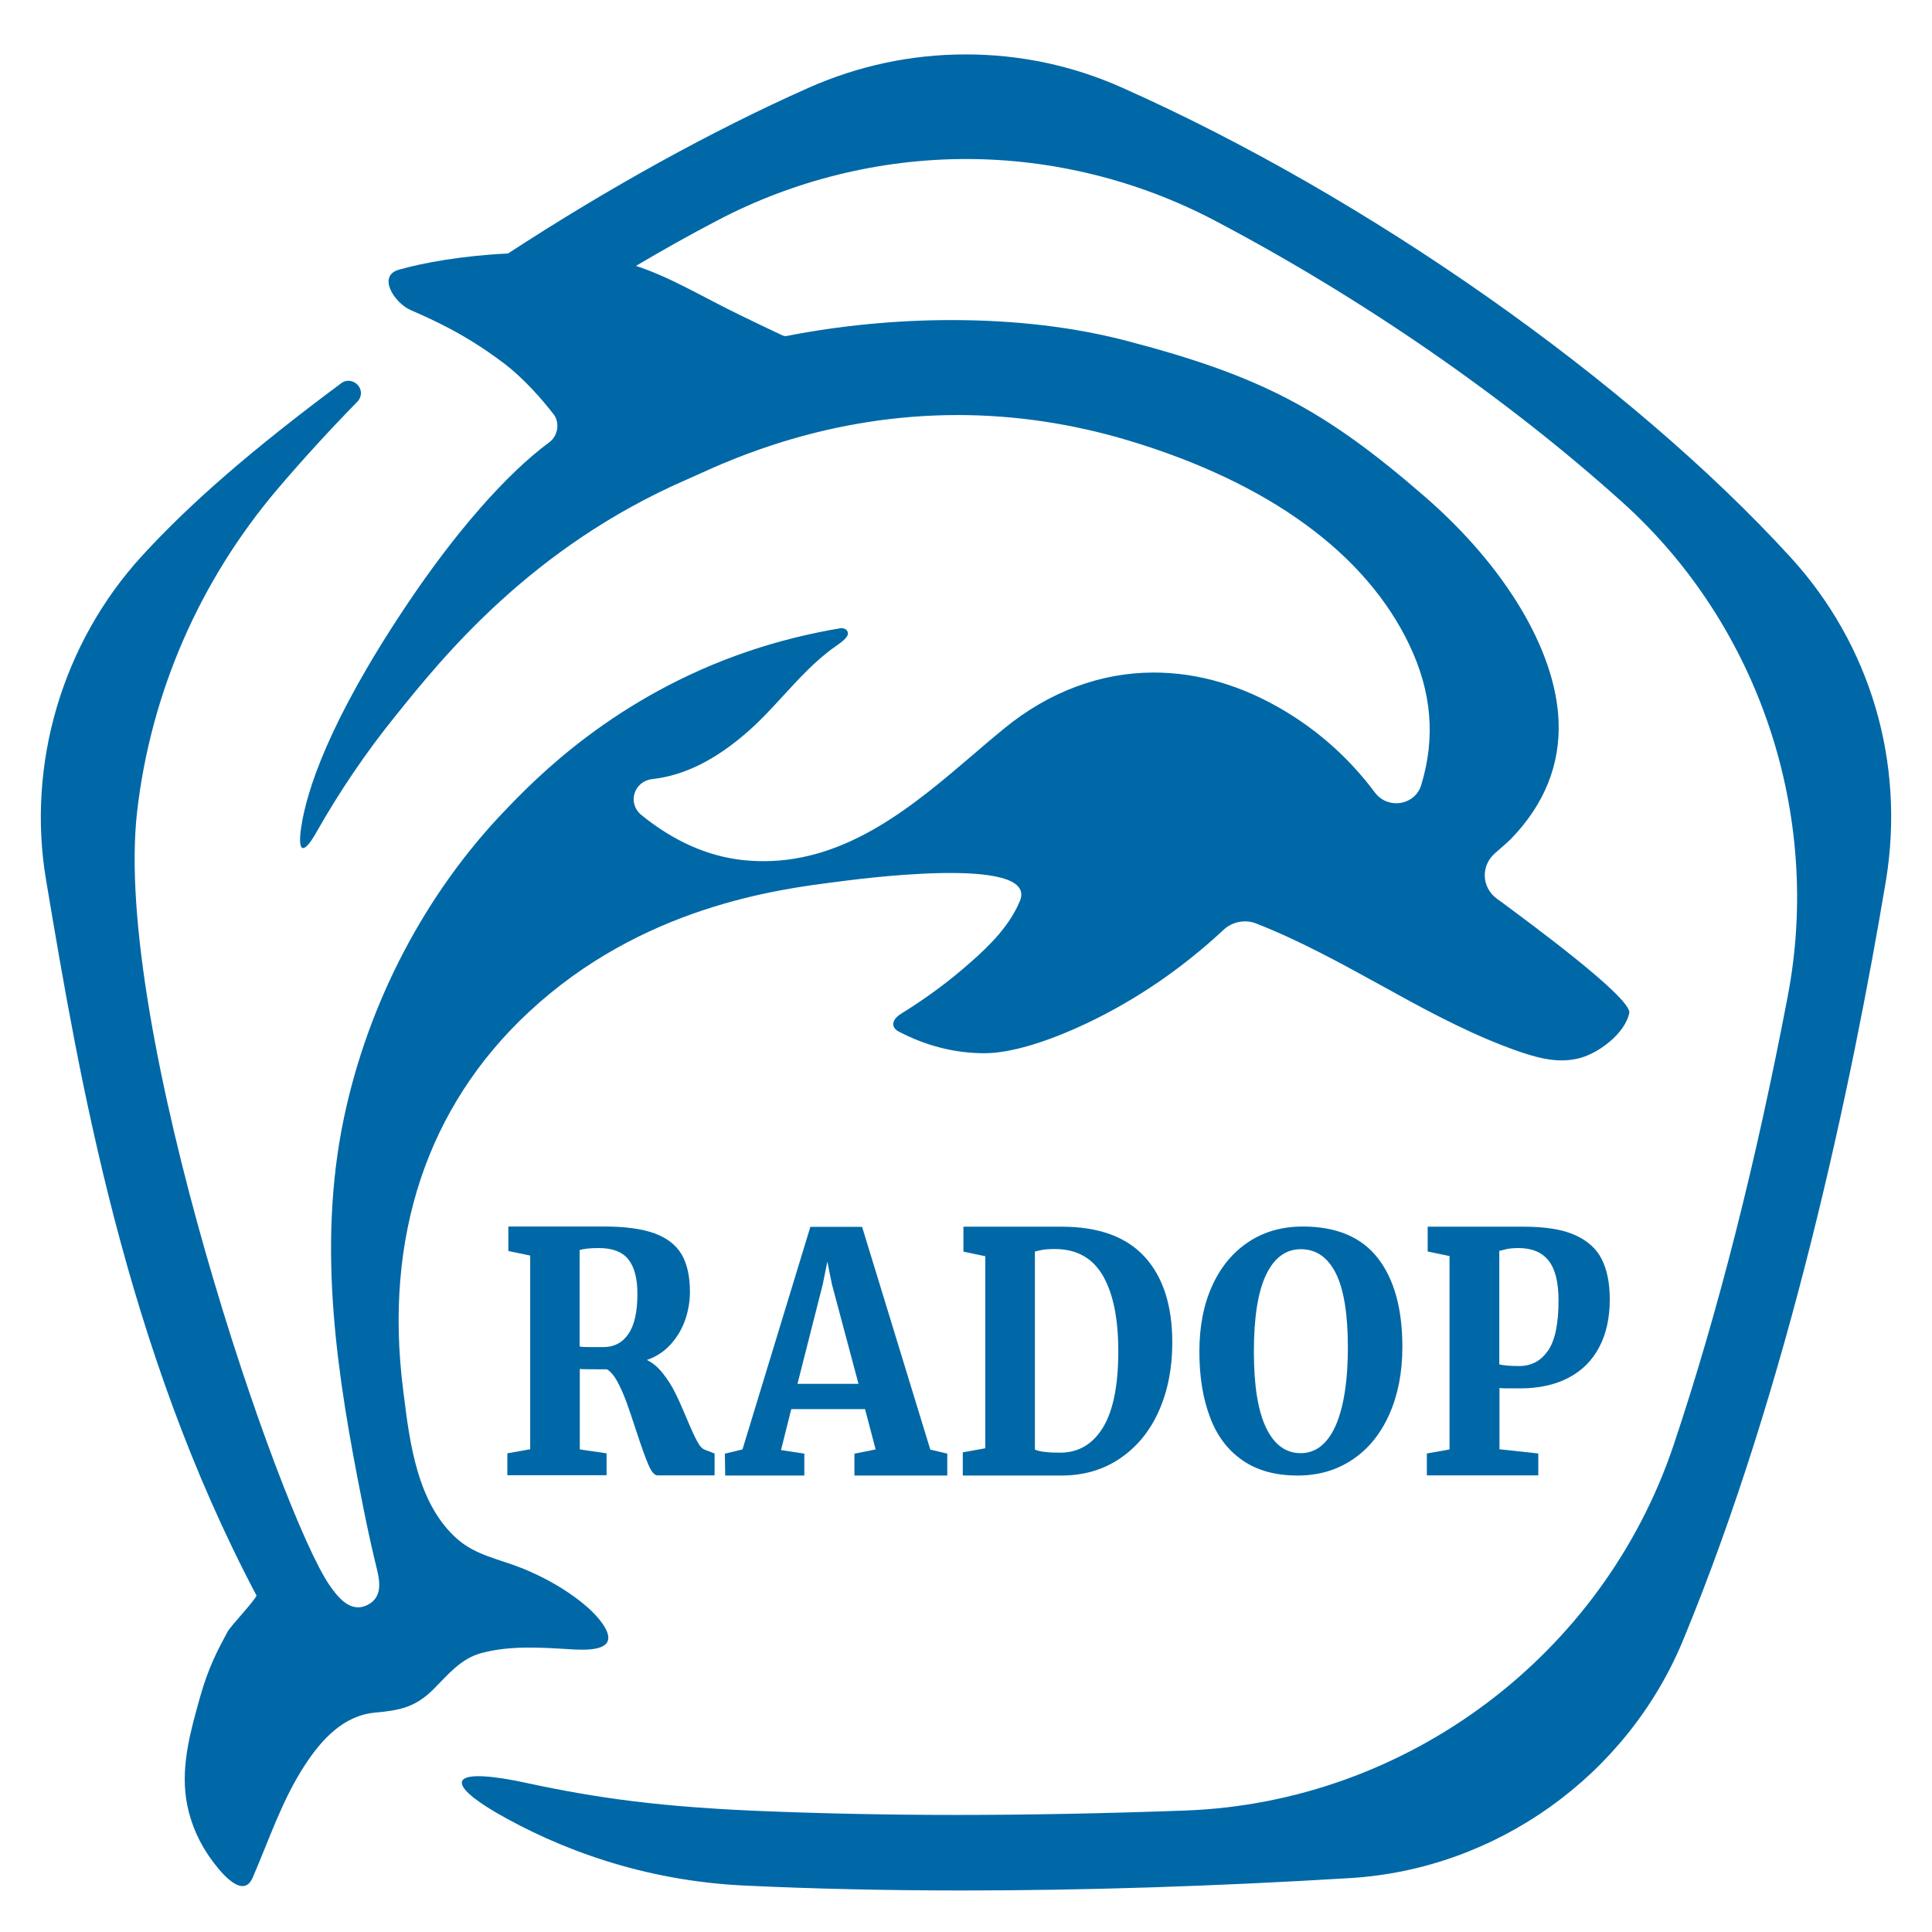
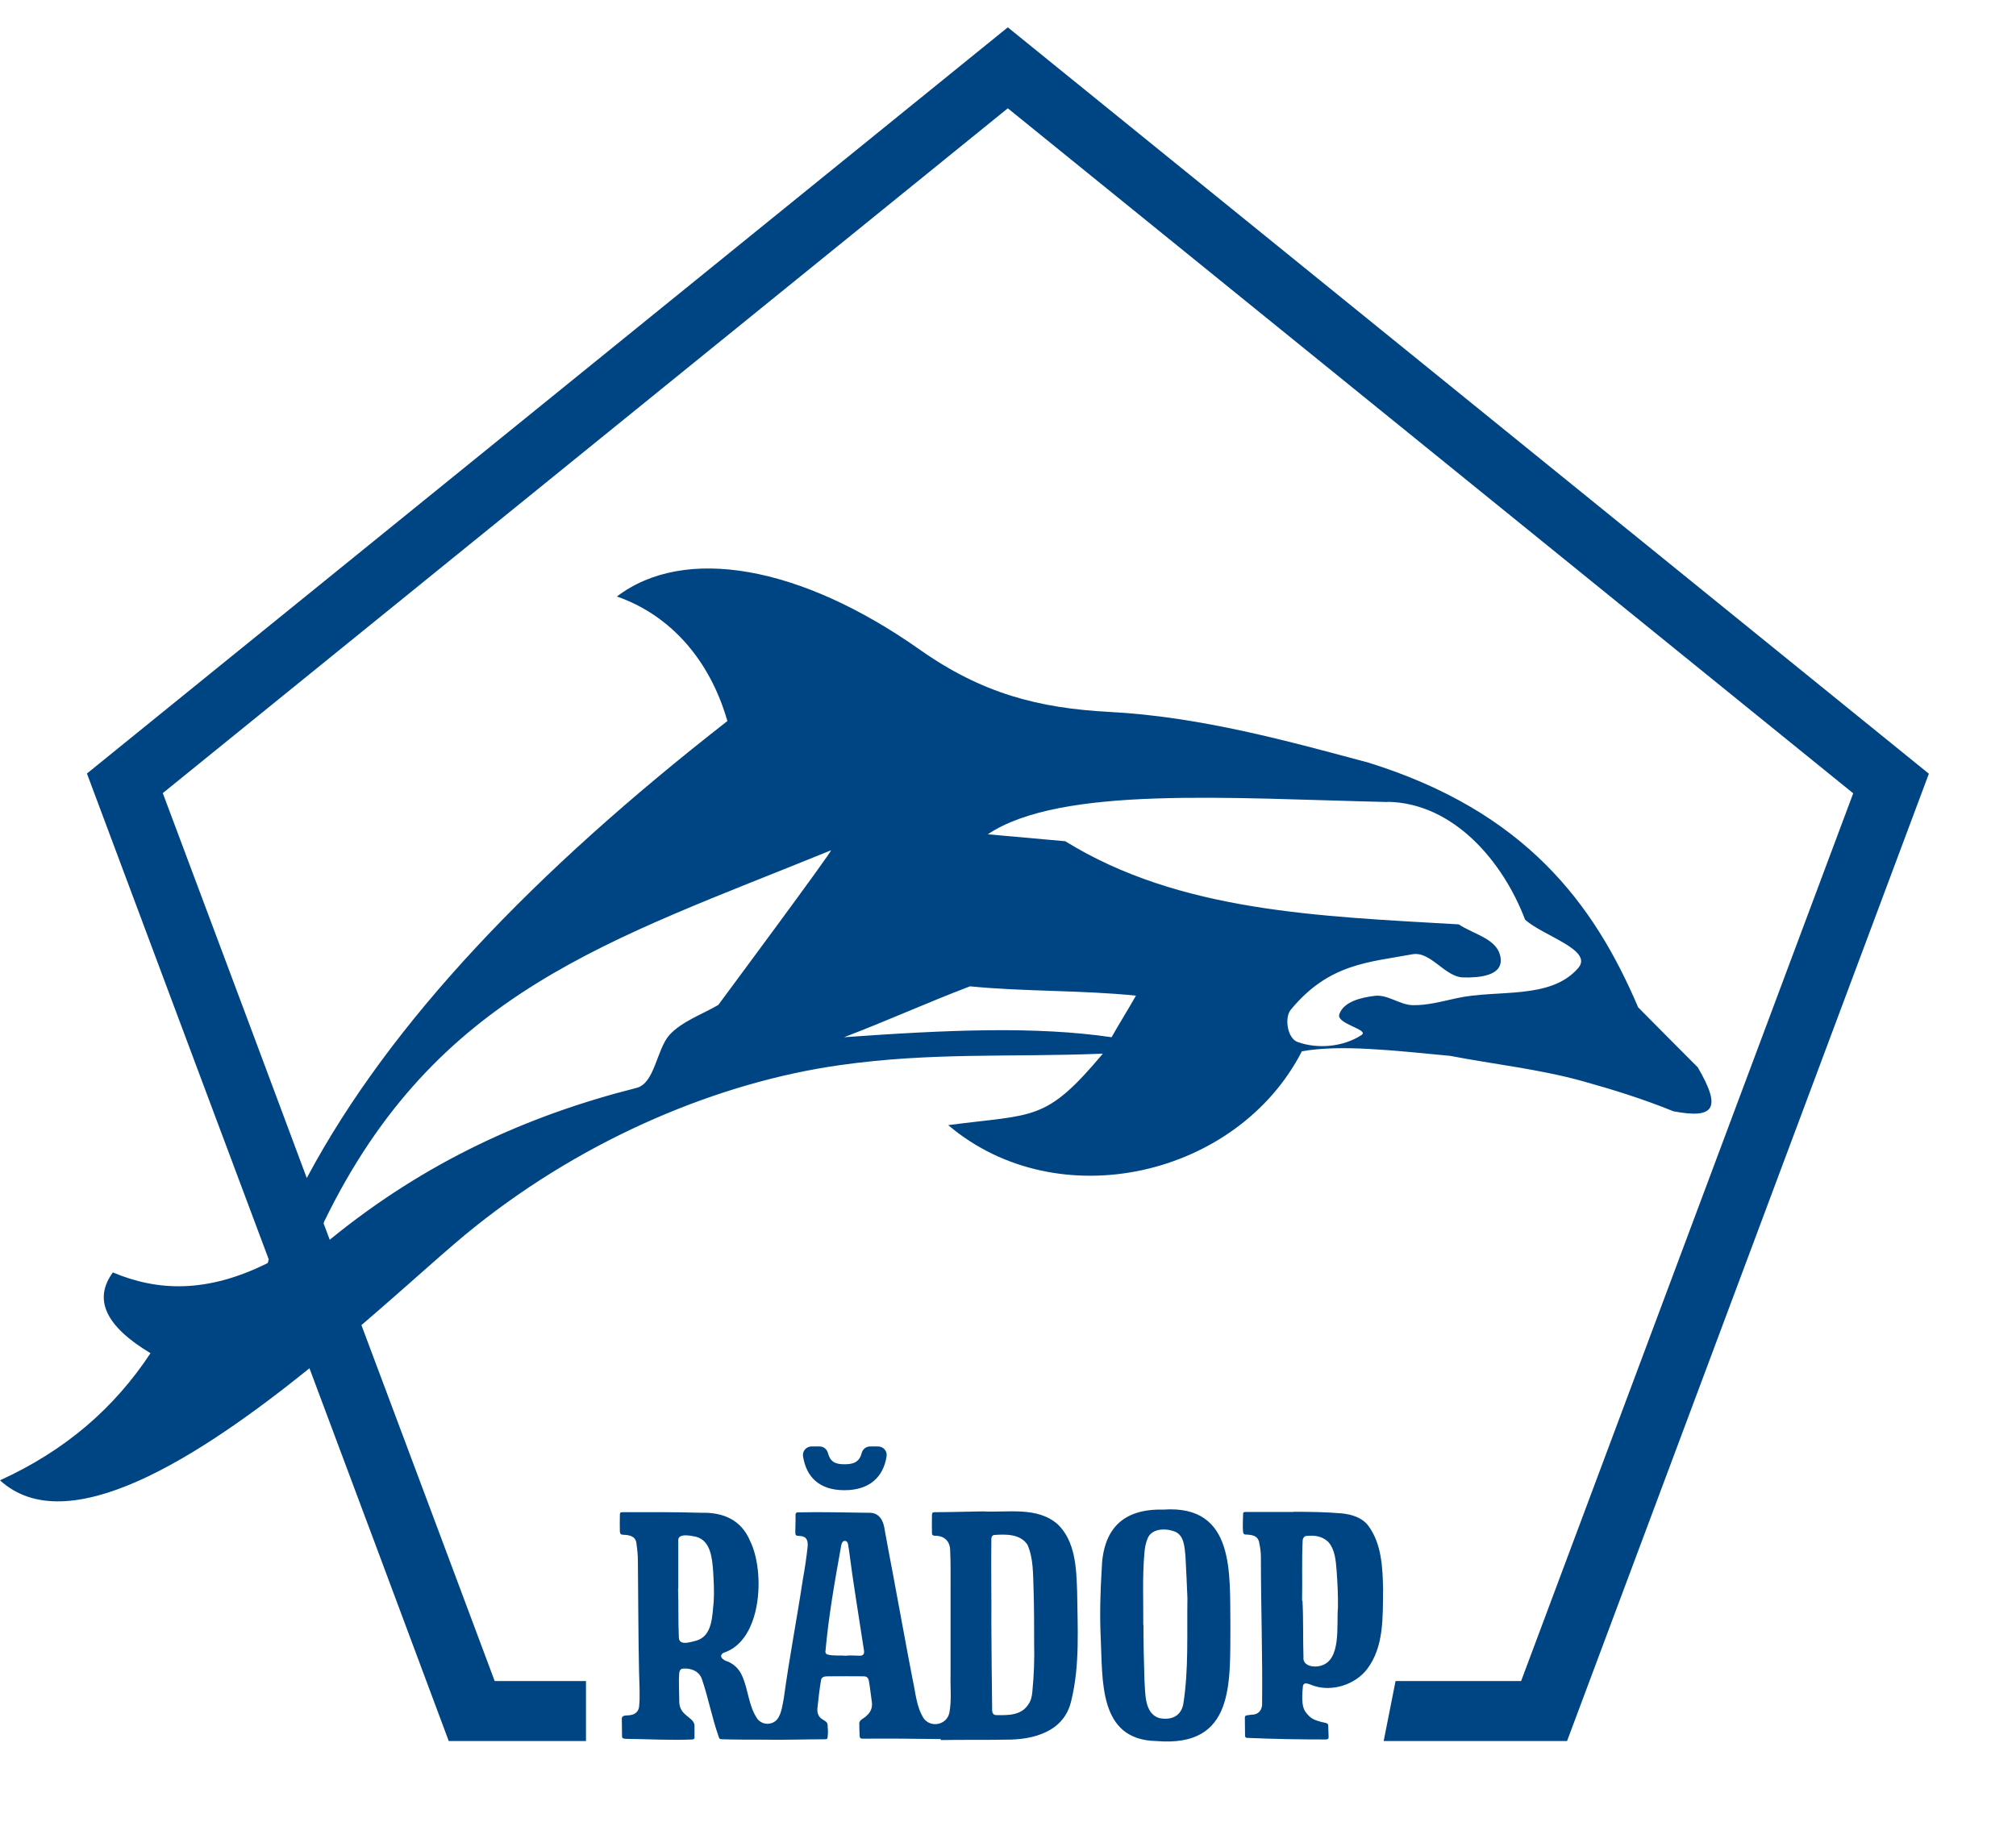
- <svg xmlns="http://www.w3.org/2000/svg" width="142" height="142" viewBox="0 0 142 142" fill="none">
-   <path d="M44.606 100.642C44.87 100.798 45.133 101.098 45.373 101.541C45.613 101.985 45.841 102.501 46.045 103.053C46.249 103.616 46.489 104.324 46.764 105.175C47.136 106.303 47.424 107.118 47.652 107.646C47.88 108.174 48.096 108.438 48.324 108.438H52.521V106.83L51.838 106.567C51.634 106.507 51.442 106.303 51.25 105.955C51.058 105.607 50.806 105.055 50.495 104.312C50.183 103.568 49.907 102.933 49.643 102.405C49.391 101.877 49.079 101.397 48.719 100.942C48.36 100.486 47.976 100.162 47.544 99.958C48.24 99.718 48.815 99.335 49.295 98.807C49.775 98.279 50.123 97.68 50.362 97.008C50.59 96.336 50.71 95.653 50.71 94.957C50.71 93.818 50.506 92.894 50.099 92.199C49.691 91.503 49.019 90.987 48.108 90.651C47.184 90.316 45.949 90.148 44.402 90.148C43.958 90.148 43.538 90.148 43.143 90.148C42.735 90.148 42.495 90.148 42.411 90.148C41.667 90.148 41.104 90.148 40.72 90.148H37.362V91.947L38.969 92.283V106.519L37.29 106.818V108.426H44.582V106.818L42.615 106.531V100.618C42.831 100.642 43.502 100.642 44.606 100.642ZM42.603 91.875C42.939 91.779 43.406 91.731 44.006 91.731C45.014 91.731 45.745 92.007 46.189 92.57C46.633 93.134 46.849 93.974 46.849 95.101C46.849 96.42 46.633 97.392 46.189 98.039C45.757 98.687 45.133 99.011 44.33 99.011H43.514C43.023 99.011 42.723 98.999 42.603 98.963V91.875V91.875Z" fill="#0068A7" />
-   <path d="M62.8 108.45H69.624V106.842L68.376 106.543L63.363 90.172H59.561L54.572 106.531L53.277 106.842L53.301 108.45H59.118V106.842L57.403 106.579L58.158 103.568H63.579L64.359 106.531L62.8 106.842V108.45ZM58.614 101.709L60.473 94.393L60.809 92.726L61.145 94.393L63.099 101.709H58.614Z" fill="#0068A7" />
-   <path d="M70.763 106.746V108.45H74.277C74.481 108.45 74.769 108.45 75.129 108.45C75.489 108.45 75.752 108.45 75.92 108.45C76.964 108.45 77.671 108.45 78.007 108.45C79.65 108.45 81.089 108.03 82.325 107.19C83.56 106.351 84.507 105.199 85.167 103.724C85.827 102.249 86.162 100.57 86.162 98.675C86.162 95.941 85.479 93.842 84.124 92.367C82.768 90.891 80.73 90.16 78.019 90.16C77.443 90.16 76.796 90.16 76.076 90.16C75.261 90.16 74.625 90.16 74.169 90.16H70.811V91.995L72.418 92.331V106.447L70.763 106.746ZM76.064 91.983C76.1 91.971 76.244 91.947 76.496 91.887C76.748 91.827 77.096 91.803 77.539 91.803C79.134 91.803 80.31 92.463 81.065 93.77C81.821 95.077 82.193 96.924 82.193 99.311C82.193 101.817 81.821 103.688 81.065 104.923C80.31 106.159 79.254 106.77 77.911 106.77C77.515 106.77 77.168 106.758 76.868 106.722C76.568 106.698 76.292 106.639 76.064 106.543V91.983Z" fill="#0068A7" />
-   <path d="M91.308 107.322C92.387 108.078 93.742 108.45 95.385 108.45C96.909 108.45 98.252 108.054 99.415 107.274C100.578 106.495 101.478 105.379 102.114 103.952C102.749 102.525 103.073 100.87 103.073 98.999C103.073 96.192 102.473 94.022 101.274 92.475C100.075 90.927 98.228 90.148 95.757 90.148C94.246 90.148 92.915 90.52 91.775 91.275C90.624 92.031 89.737 93.098 89.101 94.489C88.465 95.881 88.153 97.5 88.153 99.347C88.153 101.194 88.417 102.801 88.933 104.156C89.437 105.523 90.24 106.579 91.308 107.322ZM93.059 93.686C93.658 92.439 94.51 91.815 95.613 91.815C96.729 91.815 97.58 92.403 98.18 93.578C98.767 94.753 99.067 96.564 99.067 99.035C99.067 100.726 98.923 102.153 98.647 103.316C98.372 104.48 97.976 105.343 97.46 105.931C96.945 106.519 96.321 106.806 95.601 106.806C94.498 106.806 93.658 106.183 93.059 104.948C92.459 103.7 92.159 101.841 92.159 99.347C92.159 96.816 92.459 94.933 93.059 93.686Z" fill="#0068A7" />
-   <path d="M104.872 106.83V108.438H113.063V106.83L110.209 106.519V102.009C110.305 102.033 110.497 102.045 110.797 102.045C111.097 102.045 111.408 102.045 111.744 102.045C113.111 102.045 114.299 101.781 115.282 101.266C116.266 100.75 117.021 100.006 117.537 99.023C118.053 98.051 118.316 96.876 118.316 95.509C118.316 94.321 118.125 93.338 117.729 92.558C117.345 91.779 116.685 91.191 115.75 90.771C114.814 90.352 113.555 90.16 111.948 90.16C111.396 90.16 110.629 90.16 109.657 90.16C109.106 90.16 108.626 90.16 108.23 90.16H104.932V91.983L106.539 92.319V106.531L104.872 106.83ZM110.197 91.935C110.329 91.911 110.425 91.887 110.509 91.863C110.821 91.767 111.192 91.731 111.612 91.731C112.596 91.731 113.339 92.043 113.819 92.654C114.311 93.278 114.551 94.249 114.551 95.581C114.551 97.32 114.287 98.555 113.759 99.299C113.231 100.042 112.536 100.402 111.672 100.402C111.025 100.402 110.533 100.366 110.197 100.282V91.935V91.935Z" fill="#0068A7" />
-   <path d="M131.629 40.987C119.78 28.011 100.482 14.446 82.457 6.435C78.823 4.816 74.961 4 70.979 4C66.985 4 63.099 4.828 59.441 6.447C52.317 9.613 44.654 13.858 37.338 18.632C33.992 18.788 31.101 19.315 29.326 19.819C27.707 20.275 28.979 22.254 30.166 22.782C31.749 23.477 34.148 24.52 36.99 26.667C38.585 27.867 39.952 29.498 40.696 30.457C41.128 31.021 41.056 32.004 40.372 32.508C37.242 34.811 33.44 39.14 29.818 44.573C24.145 53.065 22.538 58.138 22.142 60.776C21.843 62.755 22.334 62.791 23.234 61.208C24.937 58.198 26.892 55.307 29.074 52.609C32.553 48.279 39.041 40.22 50.483 35.242C50.662 35.159 50.89 35.063 51.154 34.943C53.817 33.731 60.869 30.505 70.391 30.505C74.601 30.505 78.835 31.141 82.984 32.388C93.251 35.482 100.387 40.675 103.589 47.404C105.232 50.858 105.52 54.228 104.452 57.718C104.212 58.51 103.469 59.037 102.617 59.037C101.994 59.037 101.43 58.749 101.058 58.258C99.247 55.823 97.016 53.808 94.438 52.261C91.296 50.378 88.057 49.431 84.795 49.431C80.897 49.431 77.108 50.846 73.833 53.52C73.078 54.132 72.322 54.78 71.555 55.439C67.249 59.121 62.368 63.295 56.131 63.295C55.652 63.295 55.172 63.271 54.68 63.223C52.054 62.959 49.511 61.832 47.124 59.889C46.657 59.505 46.465 58.905 46.633 58.33C46.812 57.742 47.304 57.334 47.94 57.262C50.327 56.998 52.665 55.823 55.088 53.664C55.951 52.897 56.755 52.021 57.535 51.17C58.698 49.91 59.885 48.591 61.336 47.56L61.456 47.476C61.744 47.272 62.296 46.888 62.32 46.6C62.332 46.504 62.296 46.408 62.236 46.324C62.152 46.228 62.02 46.168 61.816 46.168C59.501 46.552 57.235 47.116 55.064 47.847C45.181 51.182 39.329 57.262 37.134 59.553C31.281 65.633 27.072 73.657 25.285 82.136C23.258 91.755 24.829 101.362 26.616 110.368C26.904 111.832 27.215 113.307 27.563 114.758C27.827 115.861 28.319 117.313 26.988 117.972C25.764 118.572 24.841 117.409 24.217 116.509C20.571 111.208 8.266 75.456 10.077 59.661C11.072 51.002 14.611 42.762 20.403 35.938C22.19 33.839 24.157 31.68 26.268 29.522C26.46 29.318 26.556 29.054 26.52 28.778C26.484 28.514 26.328 28.274 26.076 28.119C25.932 28.035 25.776 27.987 25.608 27.987C25.416 27.987 25.237 28.047 25.081 28.166C18.532 33.036 14.023 36.946 10.449 40.843C4.596 47.224 1.946 56.135 3.385 64.674C5.843 79.318 9.19 98.999 18.856 117.277C18.592 117.804 16.961 119.495 16.721 119.939C15.966 121.342 15.318 122.566 14.707 124.724C14.035 127.123 13.315 129.642 13.675 132.16C13.879 133.599 14.431 135.027 15.234 136.238C15.654 136.874 17.153 139.008 18.101 138.565C18.28 138.481 18.436 138.313 18.568 138.013C19.78 135.219 20.727 132.304 22.406 129.738C23.617 127.879 25.225 126.092 27.563 125.876C29.386 125.708 30.514 125.492 31.857 124.161C32.924 123.093 33.86 121.906 35.383 121.498C37.446 120.947 39.641 121.078 41.751 121.21C42.915 121.282 45.481 121.462 44.486 119.663C43.994 118.776 43.047 117.972 42.243 117.385C41.044 116.509 39.688 115.789 38.309 115.238C36.678 114.59 34.975 114.314 33.608 113.115C30.681 110.536 30.118 106.075 29.674 102.501L29.626 102.117C28.211 90.927 31.401 81.345 38.849 74.401C47.172 66.629 57.199 65.358 61.48 64.818C62.5 64.686 76.4 62.755 74.961 66.221C74.205 68.044 72.754 69.483 71.291 70.767C69.72 72.158 68.017 73.405 66.23 74.508C65.534 74.94 65.462 75.504 66.05 75.816C68.065 76.871 70.175 77.411 72.358 77.411C74.229 77.411 76.904 76.619 79.914 75.192C83.548 73.465 86.918 71.15 89.94 68.332C90.36 67.936 90.924 67.72 91.511 67.72C91.799 67.72 92.063 67.768 92.327 67.876C95.517 69.124 98.516 70.779 101.418 72.374C104.32 73.981 107.331 75.636 110.485 76.859C112.5 77.639 113.699 77.939 114.778 77.939C115.126 77.939 115.474 77.903 115.846 77.831C117.417 77.531 119.504 75.924 119.756 74.401C119.696 73.189 112.632 67.984 110.317 66.269L110.017 66.053C109.477 65.657 109.154 65.058 109.13 64.41C109.106 63.763 109.381 63.151 109.873 62.719C110.461 62.215 111.001 61.724 111.073 61.64C113.519 59.109 114.695 56.183 114.551 52.945C114.323 47.788 110.641 41.623 104.668 36.454C97.328 30.085 92.651 27.639 82.936 25.084C78.99 24.041 74.613 23.525 69.924 23.525C65.882 23.525 61.696 23.933 57.846 24.688C57.81 24.7 57.774 24.7 57.738 24.7C57.666 24.7 57.583 24.688 57.511 24.652C56.407 24.137 55.4 23.645 54.452 23.189C51.49 21.75 49.331 20.395 46.741 19.543C48.731 18.368 50.734 17.241 52.737 16.197C58.35 13.247 64.671 11.688 71.015 11.688C77.335 11.688 83.632 13.247 89.233 16.185C100.075 21.882 110.737 29.246 119.264 36.934C129.29 45.965 133.944 59.865 131.401 73.201C129.074 85.422 126.256 96.528 123.006 106.219C117.813 121.678 103.397 132.472 87.122 133.072C81.233 133.288 75.572 133.396 70.283 133.396C65.174 133.396 60.233 133.288 55.604 133.096C47.244 132.736 42.855 131.944 37.889 130.877C32.912 129.93 32.888 131.129 36.45 133.216C41.032 135.866 47.244 138.241 54.764 138.589C59.837 138.829 65.222 138.948 70.763 138.948C79.59 138.948 89.173 138.649 99.235 138.037C109.969 137.389 119.576 130.529 123.701 120.563C131.425 101.889 136.079 79.87 138.621 64.686C140.024 56.051 137.494 47.416 131.629 40.987Z" fill="#0068A7" />
+ <svg xmlns="http://www.w3.org/2000/svg" id="Layer_1" data-name="Layer 1" viewBox="0 0 101.8 92.22">
+   <defs>
+     <style>
+       .cls-1 {
+         fill: none;
+       }
+ 
+       .cls-2 {
+         fill: #004583;
+       }
+     </style>
+   </defs>
+   <rect class="cls-1" width="101.8" height="90.71" />
+   <g>
+     <path class="cls-2" d="m15.63,69.12l3.37,9.01,3.66,9.81h6.93v-3.03h-4.61l-3.22-8.61h0s-3.51-9.37-3.51-9.37c.04-.03.06-.05.06-.05,2.38-2.04,4.4-3.91,5.68-4.92,5.67-4.53,12.39-7.31,18.42-8.16,4.64-.66,8.59-.39,13.28-.58-2.91,3.47-3.43,3.03-7.81,3.61,5.56,4.71,14.62,2.59,17.86-3.73,1.97-.35,4.61-.04,7.48.23,2.23.43,4.51.67,6.7,1.28,1.58.44,3.05.9,4.58,1.52,2.05.39,2.46-.12,1.23-2.22-1.01-1.01-2.01-2.02-3.01-3.03-2.24-5.26-5.72-9.9-13.62-12.36-3.96-1.06-8.46-2.32-13.06-2.56-3.6-.19-6.45-.93-9.6-3.15-6.03-4.25-11.88-5.28-15.29-2.68,2.68.93,4.69,3.18,5.58,6.29-9.78,7.63-17.01,15.2-21.19,22.99-.01.02-.03.06-.05.09l-2.62-7.02h0l-4.65-12.42L50.89,5.47l42.69,34.6-16.77,44.84h-6.34l-.6,3.03h9.26l18.27-48.86L50.89,1.38,4.39,39.07l5.47,14.63h0l3.71,9.91s-.03.09-.03.12c0,.03-.02.05-.03.07-3.11,1.55-5.6,1.4-7.81.47-1,1.36-.37,2.72,1.9,4.08C5.77,71.12,3.31,73.26,0,74.77c3.39,3.1,10-1.12,15.63-5.66h0Zm54.46-28.62c3.32.07,5.81,3.02,6.92,5.95.89.82,3.48,1.53,2.68,2.45-1.41,1.62-4.08,1.06-6.14,1.52-.74.16-1.49.37-2.23.35-.65-.02-1.25-.55-1.9-.47-.66.08-1.57.28-1.79.93-.17.49,1.54.77,1.12,1.05-.92.6-2.21.72-3.23.35-.5-.18-.68-1.21-.34-1.63,1.93-2.34,3.94-2.39,6.14-2.8.92-.17,1.63,1.14,2.56,1.17.82.02,1.97-.08,1.9-.93-.09-1.01-1.3-1.21-2.12-1.75-7.01-.41-14.08-.62-19.87-4.2-1.3-.12-2.61-.23-3.91-.35,3.69-2.47,12.25-1.81,20.2-1.63Zm-21.1,9.32c2.72.27,5.66.19,8.37.47-.37.66-.86,1.44-1.23,2.1-3.81-.56-8.21-.38-13.51,0,2.16-.82,4.2-1.75,6.36-2.57Zm-32.61,11.86c5.65-11.61,14.37-14.16,25.58-18.73.15-.06-5.69,7.81-5.69,7.81-.78.46-1.84.83-2.46,1.51-.66.73-.74,2.45-1.67,2.68-5.57,1.41-10.67,3.75-15.43,7.62-.02.02-.04.03-.06.05l-.31-.83c.02-.07.04-.12.04-.12Z" />
+     <path class="cls-2" d="m47.51,87.84c-1.33-.02-2.66-.03-3.99-.02-.06,0-.1-.05-.11-.11-.01-.23-.02-.46-.02-.68.02-.18.26-.24.37-.37.22-.19.31-.43.26-.73-.04-.24-.09-.75-.14-1-.03-.19-.11-.26-.28-.26-.59-.01-1.18,0-1.76,0-.15,0-.35,0-.38.19-.07.41-.14.96-.18,1.38-.03.25.03.48.26.61.11.07.25.13.25.28.02.28.03.36,0,.62,0,.07-.04.1-.11.1-1.05,0-2.1.04-3.16.02-.68,0-1.36,0-2.04-.02-.14,0-.16-.02-.2-.16-.33-.94-.51-1.92-.83-2.86-.13-.41-.54-.58-.94-.55-.13,0-.19.08-.21.21-.04.48,0,.96,0,1.45,0,.28.11.5.32.67.17.17.45.29.45.57,0,.19,0,.38,0,.57,0,.07-.03.1-.1.11-1.11.05-2.22-.02-3.33-.03-.12-.01-.25,0-.23-.17,0-.26-.01-.52-.01-.78-.04-.31.27-.2.48-.26.21-.04.36-.19.39-.4.06-.58.01-1.18,0-1.76-.04-1.88-.04-3.76-.06-5.64,0-.28-.03-.56-.07-.84-.03-.39-.35-.45-.68-.46-.12-.01-.14-.04-.16-.17-.01-.26,0-.51,0-.77,0-.19.01-.2.19-.2,1.31,0,2.62-.01,3.92.03,1.1-.03,2.02.35,2.47,1.43.77,1.57.59,5.03-1.34,5.64-.29.17-.02.38.2.44.34.14.59.39.74.74.32.73.31,1.47.75,2.14.3.41.92.33,1.11-.11.13-.23.19-.66.24-.92.28-2.05.65-3.94.96-5.99.1-.55.18-1.09.24-1.64s-.27-.55-.43-.56c-.17-.01-.19-.03-.19-.21,0-.29.02-.57.01-.86,0-.08.03-.11.11-.12,1.26-.03,2.33.01,3.59.02.55-.02.75.42.81.9.13.71.26,1.42.4,2.14.34,1.8.66,3.61,1.01,5.41.15.66.18,1.34.55,1.93.36.5,1.17.34,1.3-.28.12-.63.04-1.31.06-1.95,0-1.44,0-2.88,0-4.32,0-.64.01-1.27-.02-1.91,0-.49-.3-.77-.79-.76-.1-.01-.13-.04-.13-.14,0-.3-.01-.6,0-.9,0-.12.04-.15.15-.15.81,0,1.62-.03,2.42-.04,1.26.07,2.76-.26,3.79.66.88.86.93,2.19.97,3.35.02,1.86.15,3.76-.3,5.57-.36,1.55-1.89,1.96-3.31,1.95-1.09.02-2.21,0-3.28.02Zm2.55-5.76c.01,1.43.02,2.89.04,4.33.02.16.08.22.24.22.58.01,1.23.01,1.58-.53.14-.19.19-.42.21-.66.08-.81.11-1.62.09-2.43,0-.92,0-1.84-.03-2.76-.03-.74,0-1.54-.31-2.23-.36-.54-1.08-.53-1.65-.49-.1,0-.16.07-.17.18-.02,1.45.01,2.91,0,4.37Zm-15.82-1.83c.03.81,0,1.65.04,2.47.02.42.58.22.84.16.87-.22.84-1.26.92-2,.03-.51,0-1.02-.03-1.53-.05-.64-.12-1.54-.87-1.73-.24-.05-.91-.2-.89.19,0,.81,0,1.62,0,2.43Zm8.46,3.38c.22-.03.48,0,.72,0,.16,0,.23-.08.21-.25-.26-1.72-.55-3.43-.77-5.16-.04-.13,0-.37-.19-.39-.12-.01-.17.12-.19.22-.32,1.78-.64,3.57-.8,5.38,0,.07.04.12.11.14.3.08.61.03.91.06Zm22.6-7.27c.75,0,1.66.01,2.45.08.5.05,1.03.21,1.34.62.68.91.73,2.13.75,3.22-.02,1.37.06,2.89-.81,4.03-.6.78-1.75,1.15-2.69.84-.18-.05-.52-.27-.55.04-.07.72-.03,1.1.18,1.34.22.25.3.35.99.5.07.02.1.05.11.12,0,.19.02.39.02.58,0,.1-.03.12-.13.13-1.44,0-2.54-.02-3.98-.08-.08,0-.11-.04-.11-.12,0-.3-.01-.6-.01-.89,0-.09.03-.12.11-.13.11-.02.23-.03.34-.04.27-.04.39-.24.42-.46.03-2.5-.06-5-.06-7.49,0-.24-.03-.47-.08-.7-.05-.38-.35-.43-.68-.44-.09,0-.12-.03-.14-.13-.03-.29,0-.58,0-.88,0-.11.02-.13.13-.13.84,0,1.55,0,2.42,0Zm.47,4.5c.05.89.02,1.94.05,2.84-.05.45.53.54.86.44,1.07-.27.8-2.06.88-2.93.01-.64-.02-1.28-.07-1.92-.04-.48-.08-1.02-.41-1.4-.32-.31-.7-.35-1.11-.31-.11.01-.17.09-.19.21-.05,1.02-.01,2.04-.03,3.07Zm-3.64,1.25c-.02,2.92.22,6.16-3.73,5.83-2.96-.05-2.71-3.09-2.82-5.26-.05-1.13-.02-2.27.05-3.39.05-2.03,1.04-3.09,3.11-3.04,3.67-.26,3.35,3.27,3.39,5.87Zm-4.39-.04c0,.92.02,1.85.05,2.78.05.65-.02,1.7.75,1.93.58.12,1.09-.08,1.21-.7.28-1.76.18-3.58.21-5.36-.03-.71-.06-1.42-.1-2.13-.05-.46-.06-1.08-.59-1.25-.46-.16-1.14-.13-1.33.39-.09.22-.13.46-.15.69-.11,1.21-.05,2.43-.06,3.65Z" />
+     <path class="cls-2" d="m44.35,73.06h-.42c-.2,0-.37.14-.42.34-.12.45-.41.56-.87.56s-.71-.12-.83-.56c-.05-.2-.22-.34-.42-.34h-.41c-.26,0-.47.23-.43.49.16,1.06.83,1.72,2.09,1.72s1.97-.66,2.13-1.72c.04-.26-.17-.49-.43-.49Z" />
+   </g>
</svg>
